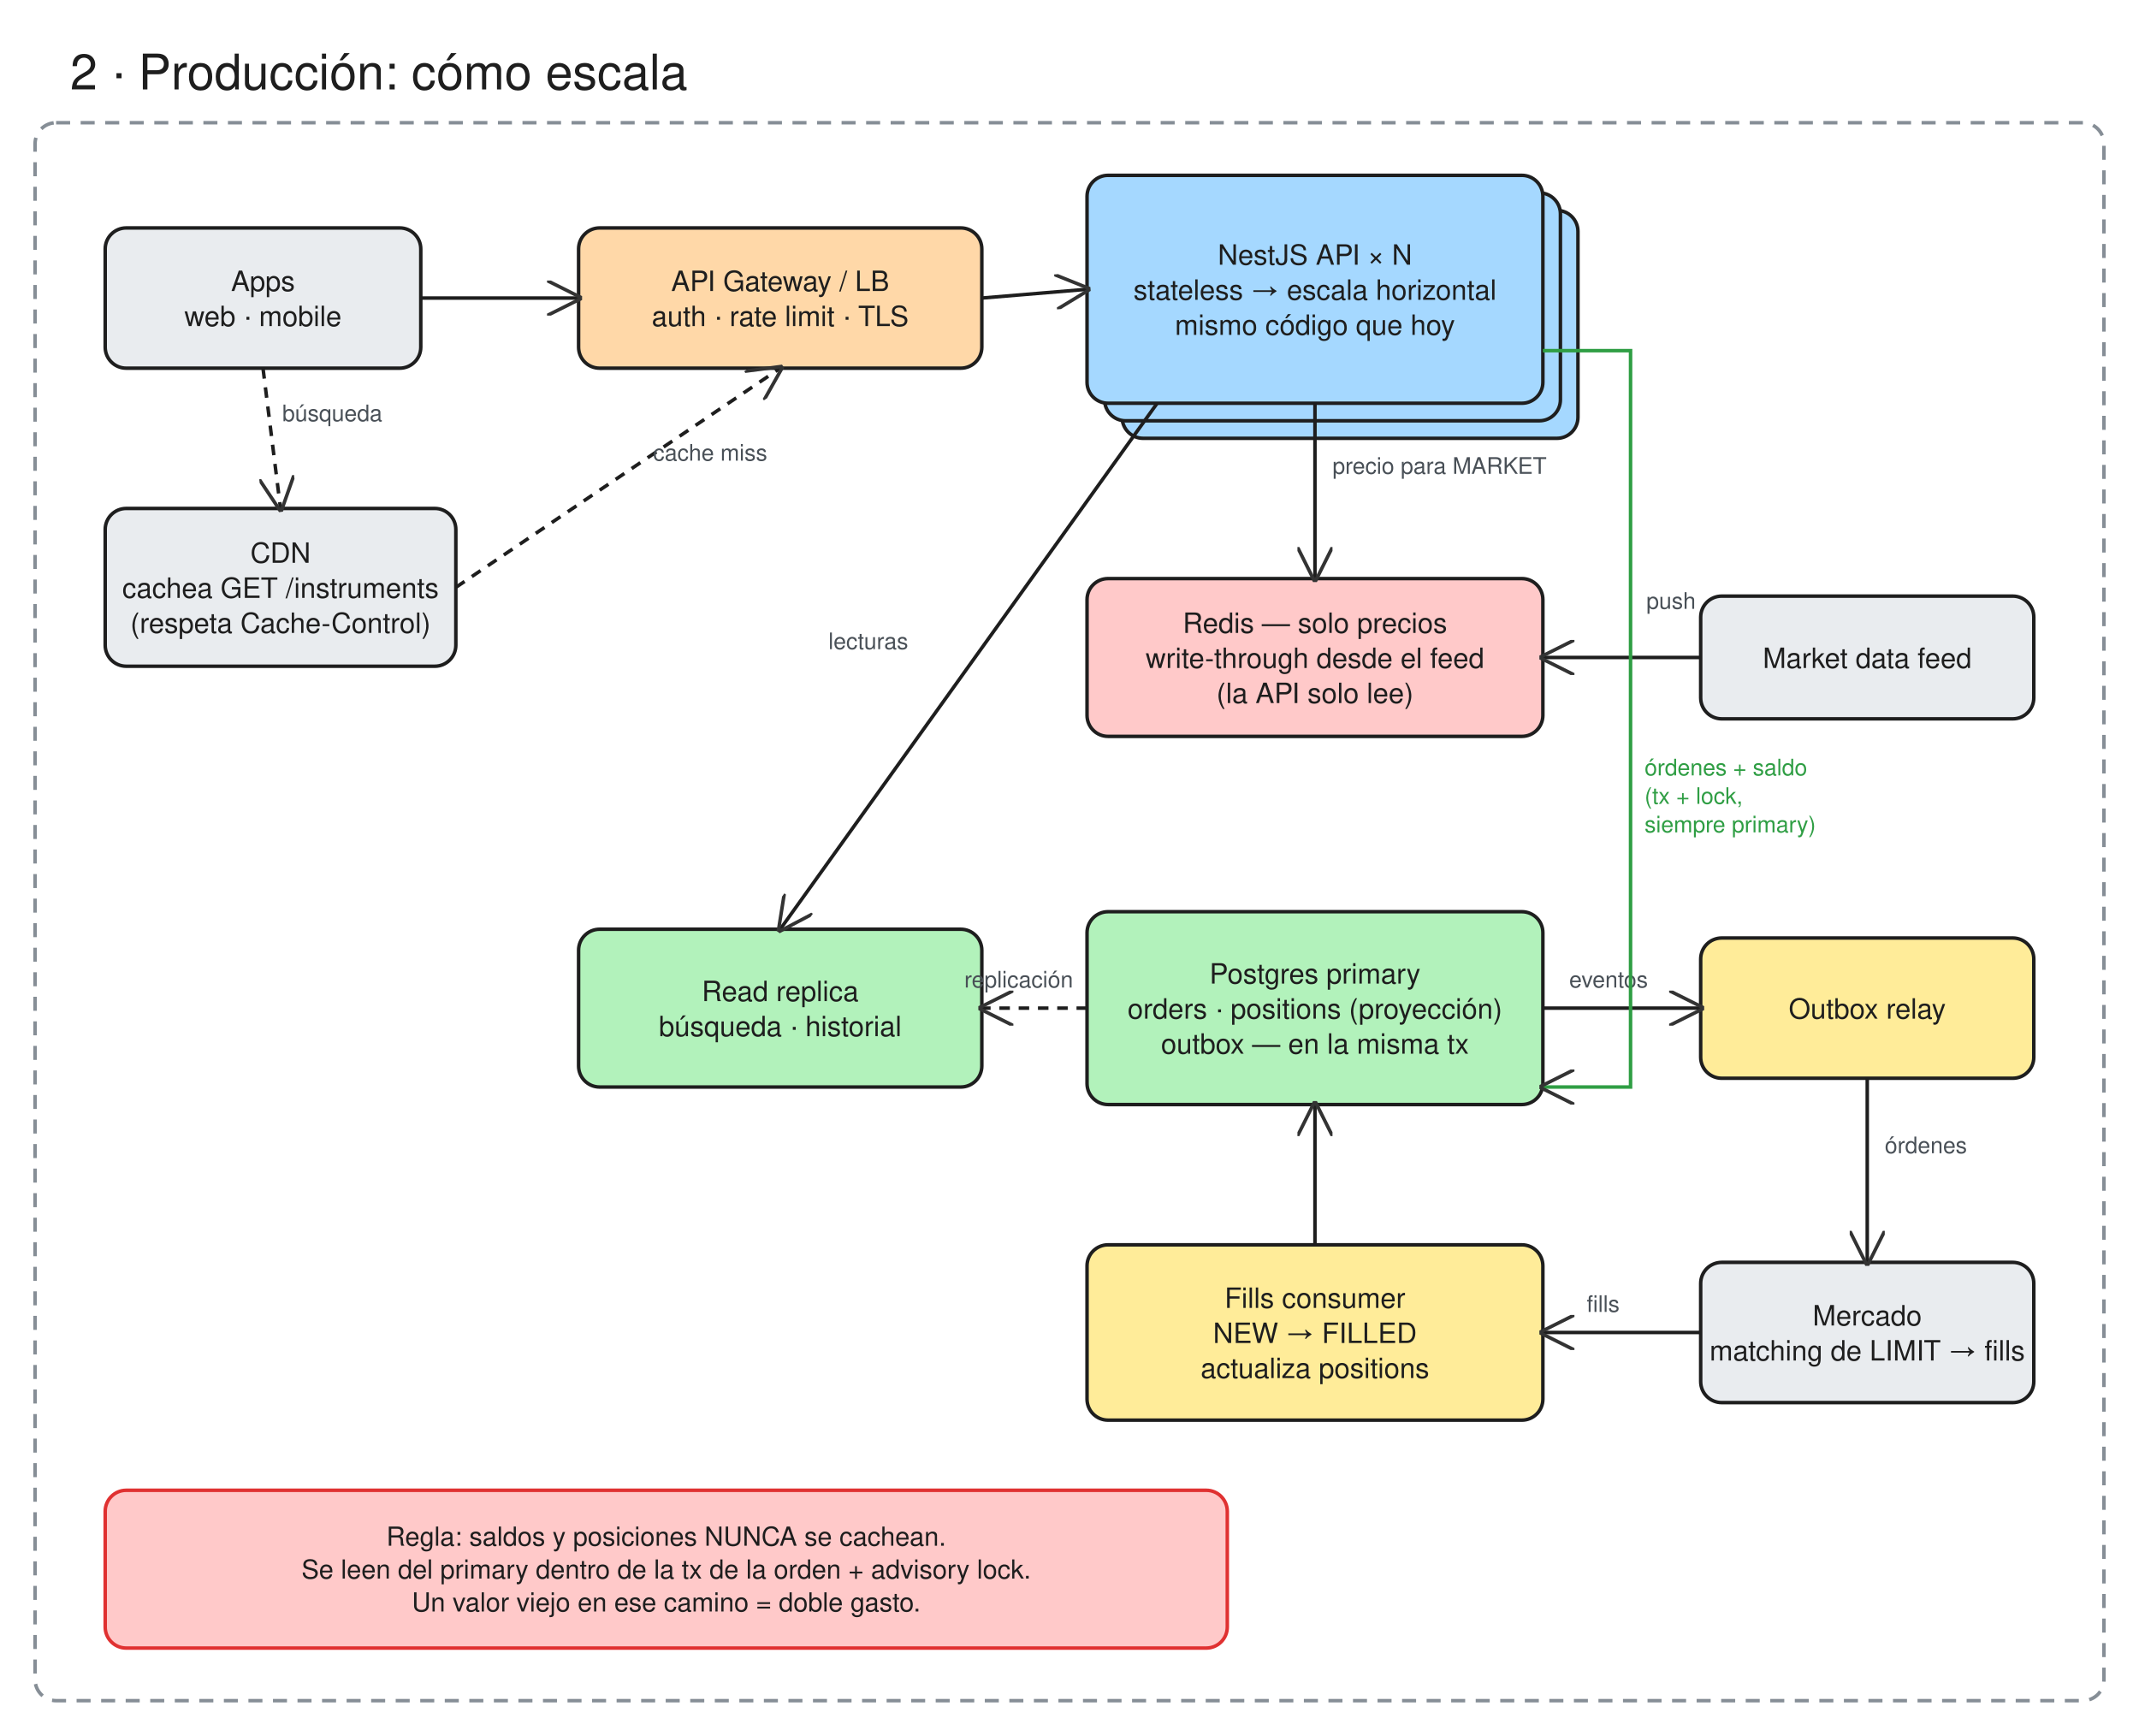
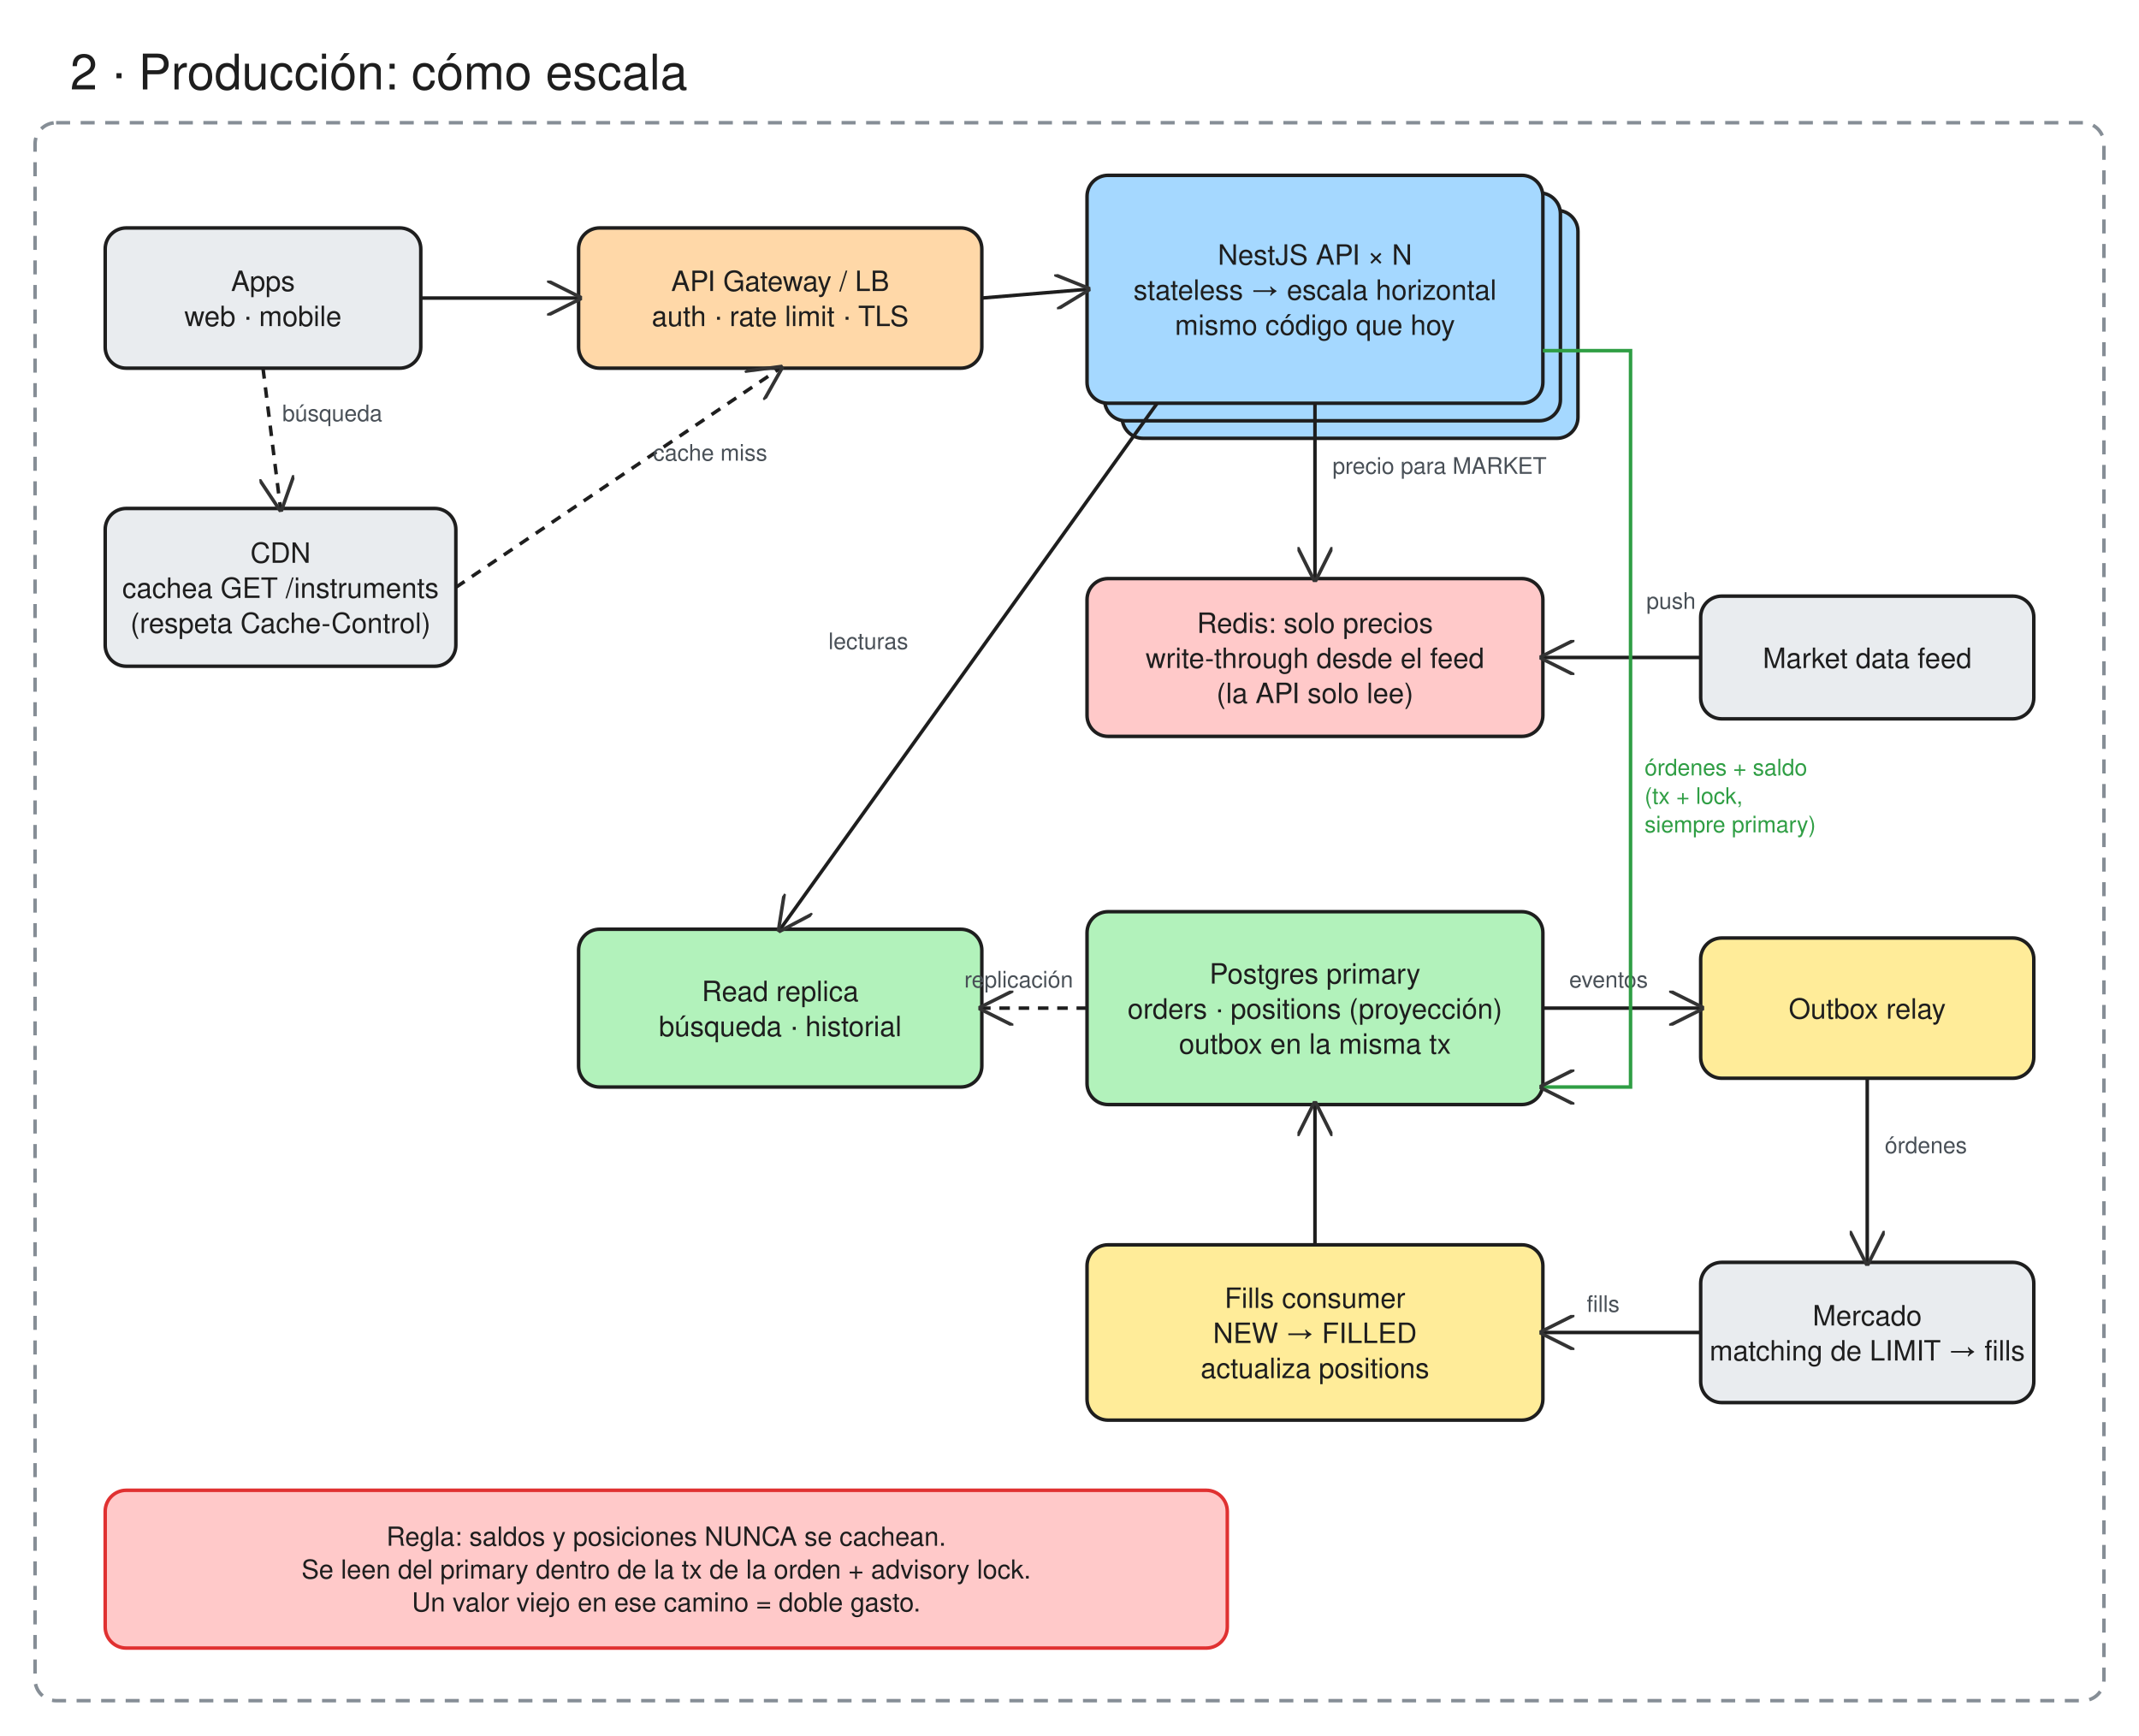
<svg xmlns="http://www.w3.org/2000/svg" width="1220" height="990" viewBox="980 0 1220 990">
  <defs>
    <marker id="m" markerWidth="10" markerHeight="10" refX="9" refY="5" orient="auto">
      <path d="M0,0 L10,5 L0,10" fill="none" stroke="#333" />
    </marker>
  </defs>
  <rect x="-20" width="2240" height="1000" fill="#fff" />
  <text x="20" y="51" font-size="28" font-family="Helvetica" text-anchor="start" fill="#1e1e1e">1 · Hoy: solución del challenge</text>
  <rect x="0" y="70" width="900" height="760" rx="12" fill="none" stroke="#868e96" stroke-width="2" stroke-dasharray="8 6" />
  <rect x="40" y="140" width="210" height="90" rx="12" fill="#e9ecef" stroke="#1e1e1e" stroke-width="2" />
  <text x="145" y="181" font-size="16" font-family="Helvetica" text-anchor="middle" fill="#1e1e1e">Cliente</text>
  <text x="145" y="201" font-size="16" font-family="Helvetica" text-anchor="middle" fill="#1e1e1e">Postman · .http · Swagger</text>
  <rect x="40" y="650" width="210" height="120" rx="12" fill="#e9ecef" stroke="#1e1e1e" stroke-width="2" stroke-dasharray="8 6" />
  <text x="145" y="696" font-size="16" font-family="Helvetica" text-anchor="middle" fill="#1e1e1e">Jest + Testcontainers</text>
  <text x="145" y="716" font-size="16" font-family="Helvetica" text-anchor="middle" fill="#1e1e1e">Postgres real (database.sql)</text>
  <text x="145" y="736" font-size="16" font-family="Helvetica" text-anchor="middle" fill="#1e1e1e">concurrencia · property test</text>
  <rect x="320" y="100" width="540" height="480" rx="12" fill="none" stroke="#1971c2" stroke-width="2" stroke-dasharray="8 6" />
-   <text x="590" y="126" font-size="16" font-family="Helvetica" text-anchor="middle" fill="#1971c2">NestJS 11 · Node 24 — 1 proceso, stateless</text>
+   <text x="590" y="126" font-size="16" font-family="Helvetica" text-anchor="middle" fill="#1971c2">NestJS 11 · Node 24 · 1 proceso, stateless</text>
  <rect x="345" y="150" width="230" height="70" rx="12" fill="#a5d8ff" stroke="#1e1e1e" stroke-width="2" />
  <text x="460" y="181" font-size="16" font-family="Helvetica" text-anchor="middle" fill="#1e1e1e">GET /instruments?q=</text>
  <text x="460" y="201" font-size="16" font-family="Helvetica" text-anchor="middle" fill="#1e1e1e">Cache-Control + ETag</text>
  <rect x="345" y="245" width="230" height="70" rx="12" fill="#a5d8ff" stroke="#1e1e1e" stroke-width="2" />
  <text x="460" y="286" font-size="16" font-family="Helvetica" text-anchor="middle" fill="#1e1e1e">GET /users/:id/portfolio</text>
  <rect x="345" y="340" width="230" height="80" rx="12" fill="#a5d8ff" stroke="#1e1e1e" stroke-width="2" />
  <text x="460" y="366" font-size="16" font-family="Helvetica" text-anchor="middle" fill="#1e1e1e">POST /orders</text>
  <text x="460" y="386" font-size="16" font-family="Helvetica" text-anchor="middle" fill="#1e1e1e">POST /orders/:id/cancel</text>
  <text x="460" y="406" font-size="16" font-family="Helvetica" text-anchor="middle" fill="#1e1e1e">Idempotency-Key</text>
  <rect x="605" y="150" width="235" height="400" rx="12" fill="#ffec99" stroke="#1e1e1e" stroke-width="2" />
  <text x="722.5" y="293.5" font-size="14" font-family="Helvetica" text-anchor="middle" fill="#1e1e1e">Transacción de orden</text>
  <text x="722.5" y="311" font-size="14" font-family="Helvetica" text-anchor="middle" fill="#1e1e1e">1. validar DTO</text>
  <text x="722.5" y="328.5" font-size="14" font-family="Helvetica" text-anchor="middle" fill="#1e1e1e">2. advisory lock(userId)</text>
  <text x="722.5" y="346" font-size="14" font-family="Helvetica" text-anchor="middle" fill="#1e1e1e">3. leer saldo / posición</text>
  <text x="722.5" y="363.5" font-size="14" font-family="Helvetica" text-anchor="middle" fill="#1e1e1e">4. size = divToInt(monto, precio)</text>
  <text x="722.5" y="381" font-size="14" font-family="Helvetica" text-anchor="middle" fill="#1e1e1e">5. FILLED · NEW · REJECTED</text>
  <text x="722.5" y="398.5" font-size="14" font-family="Helvetica" text-anchor="middle" fill="#1e1e1e">6. INSERT orders</text>
  <text x="722.5" y="416" font-size="14" font-family="Helvetica" text-anchor="middle" fill="#1e1e1e">7. COMMIT</text>
  <rect x="345" y="445" width="230" height="105" rx="12" fill="#d0bfff" stroke="#1e1e1e" stroke-width="2" />
-   <text x="460" y="476" font-size="14" font-family="Helvetica" text-anchor="middle" fill="#1e1e1e">money.ts — decimal.js</text>
+   <text x="460" y="476" font-size="14" font-family="Helvetica" text-anchor="middle" fill="#1e1e1e">money.ts: decimal.js</text>
  <text x="460" y="493.5" font-size="14" font-family="Helvetica" text-anchor="middle" fill="#1e1e1e">nunca number para plata</text>
  <text x="460" y="511" font-size="14" font-family="Helvetica" text-anchor="middle" fill="#1e1e1e">un solo redondeo, al serializar</text>
  <text x="460" y="528.5" font-size="14" font-family="Helvetica" text-anchor="middle" fill="#1e1e1e">montos como string en JSON</text>
  <rect x="320" y="650" width="540" height="130" rx="12" fill="#b2f2bb" stroke="#1e1e1e" stroke-width="2" />
  <text x="590" y="684.75" font-size="14" font-family="Helvetica" text-anchor="middle" fill="#1e1e1e">PostgreSQL 18 (docker local)</text>
  <text x="590" y="702.25" font-size="14" font-family="Helvetica" text-anchor="middle" fill="#1e1e1e">users · instruments · orders · marketdata</text>
  <text x="590" y="719.75" font-size="14" font-family="Helvetica" text-anchor="middle" fill="#1e1e1e">índices: orders(userid, datetime, id) · pg_trgm(ticker, name)</text>
  <text x="590" y="737.25" font-size="14" font-family="Helvetica" text-anchor="middle" fill="#1e1e1e">UNIQUE marketdata(instrumentid, date)</text>
  <text x="590" y="754.75" font-size="14" font-family="Helvetica" text-anchor="middle" fill="#1e1e1e">CHECKs + UNIQUE (userid, idempotencykey)</text>
  <polyline points="250,185 345,185" fill="none" stroke="#1e1e1e" stroke-width="2" marker-end="url(#m)" />
  <text x="257.5" y="165.25" font-size="13" font-family="Helvetica" text-anchor="start" fill="#495057">HTTP / JSON</text>
  <polyline points="250,185 345,280" fill="none" stroke="#1e1e1e" stroke-width="2" marker-end="url(#m)" />
  <polyline points="250,185 345,380" fill="none" stroke="#1e1e1e" stroke-width="2" marker-end="url(#m)" />
  <polyline points="575,380 605,380" fill="none" stroke="#1e1e1e" stroke-width="2" marker-end="url(#m)" />
  <polyline points="722,550 722,650" fill="none" stroke="#1e1e1e" stroke-width="2" marker-end="url(#m)" />
  <text x="730" y="617.25" font-size="13" font-family="Helvetica" text-anchor="start" fill="#495057">una tx por orden</text>
  <polyline points="460,580 460,650" fill="none" stroke="#1e1e1e" stroke-width="2" marker-end="url(#m)" />
  <text x="165" y="632.25" font-size="13" font-family="Helvetica" text-anchor="start" fill="#495057">lecturas: replay del ledger (orders)</text>
  <polyline points="250,710 320,715" fill="none" stroke="#1e1e1e" stroke-width="2" marker-end="url(#m)" stroke-dasharray="6 5" />
  <text x="270" y="700.75" font-size="13" font-family="Helvetica" text-anchor="start" fill="#495057">e2e</text>
  <text x="1020" y="51" font-size="28" font-family="Helvetica" text-anchor="start" fill="#1e1e1e">2 · Producción: cómo escala</text>
  <rect x="1000" y="70" width="1180" height="900" rx="12" fill="none" stroke="#868e96" stroke-width="2" stroke-dasharray="8 6" />
  <rect x="1040" y="130" width="180" height="80" rx="12" fill="#e9ecef" stroke="#1e1e1e" stroke-width="2" />
  <text x="1130" y="166" font-size="16" font-family="Helvetica" text-anchor="middle" fill="#1e1e1e">Apps</text>
  <text x="1130" y="186" font-size="16" font-family="Helvetica" text-anchor="middle" fill="#1e1e1e">web · mobile</text>
  <rect x="1040" y="290" width="200" height="90" rx="12" fill="#e9ecef" stroke="#1e1e1e" stroke-width="2" />
  <text x="1140" y="321" font-size="16" font-family="Helvetica" text-anchor="middle" fill="#1e1e1e">CDN</text>
  <text x="1140" y="341" font-size="16" font-family="Helvetica" text-anchor="middle" fill="#1e1e1e">cachea GET /instruments</text>
  <text x="1140" y="361" font-size="16" font-family="Helvetica" text-anchor="middle" fill="#1e1e1e">(respeta Cache-Control)</text>
  <rect x="1310" y="130" width="230" height="80" rx="12" fill="#ffd8a8" stroke="#1e1e1e" stroke-width="2" />
  <text x="1425" y="166" font-size="16" font-family="Helvetica" text-anchor="middle" fill="#1e1e1e">API Gateway / LB</text>
  <text x="1425" y="186" font-size="16" font-family="Helvetica" text-anchor="middle" fill="#1e1e1e">auth · rate limit · TLS</text>
  <rect x="1620" y="120" width="260" height="130" rx="12" fill="#a5d8ff" stroke="#1e1e1e" stroke-width="2" />
  <rect x="1610" y="110" width="260" height="130" rx="12" fill="#a5d8ff" stroke="#1e1e1e" stroke-width="2" />
  <rect x="1600" y="100" width="260" height="130" rx="12" fill="#a5d8ff" stroke="#1e1e1e" stroke-width="2" />
  <text x="1730" y="151" font-size="16" font-family="Helvetica" text-anchor="middle" fill="#1e1e1e">NestJS API × N</text>
  <text x="1730" y="171" font-size="16" font-family="Helvetica" text-anchor="middle" fill="#1e1e1e">stateless → escala horizontal</text>
  <text x="1730" y="191" font-size="16" font-family="Helvetica" text-anchor="middle" fill="#1e1e1e">mismo código que hoy</text>
  <rect x="1600" y="330" width="260" height="90" rx="12" fill="#ffc9c9" stroke="#1e1e1e" stroke-width="2" />
-   <text x="1730" y="361" font-size="16" font-family="Helvetica" text-anchor="middle" fill="#1e1e1e">Redis — solo precios</text>
+   <text x="1730" y="361" font-size="16" font-family="Helvetica" text-anchor="middle" fill="#1e1e1e">Redis: solo precios</text>
  <text x="1730" y="381" font-size="16" font-family="Helvetica" text-anchor="middle" fill="#1e1e1e">write-through desde el feed</text>
  <text x="1730" y="401" font-size="16" font-family="Helvetica" text-anchor="middle" fill="#1e1e1e">(la API solo lee)</text>
  <rect x="1950" y="340" width="190" height="70" rx="12" fill="#e9ecef" stroke="#1e1e1e" stroke-width="2" />
  <text x="2045" y="381" font-size="16" font-family="Helvetica" text-anchor="middle" fill="#1e1e1e">Market data feed</text>
  <rect x="1600" y="520" width="260" height="110" rx="12" fill="#b2f2bb" stroke="#1e1e1e" stroke-width="2" />
  <text x="1730" y="561" font-size="16" font-family="Helvetica" text-anchor="middle" fill="#1e1e1e">Postgres primary</text>
  <text x="1730" y="581" font-size="16" font-family="Helvetica" text-anchor="middle" fill="#1e1e1e">orders · positions (proyección)</text>
-   <text x="1730" y="601" font-size="16" font-family="Helvetica" text-anchor="middle" fill="#1e1e1e">outbox — en la misma tx</text>
+   <text x="1730" y="601" font-size="16" font-family="Helvetica" text-anchor="middle" fill="#1e1e1e">outbox en la misma tx</text>
  <rect x="1310" y="530" width="230" height="90" rx="12" fill="#b2f2bb" stroke="#1e1e1e" stroke-width="2" />
  <text x="1425" y="571" font-size="16" font-family="Helvetica" text-anchor="middle" fill="#1e1e1e">Read replica</text>
  <text x="1425" y="591" font-size="16" font-family="Helvetica" text-anchor="middle" fill="#1e1e1e">búsqueda · historial</text>
  <rect x="1950" y="535" width="190" height="80" rx="12" fill="#ffec99" stroke="#1e1e1e" stroke-width="2" />
  <text x="2045" y="581" font-size="16" font-family="Helvetica" text-anchor="middle" fill="#1e1e1e">Outbox relay</text>
  <rect x="1950" y="720" width="190" height="80" rx="12" fill="#e9ecef" stroke="#1e1e1e" stroke-width="2" />
  <text x="2045" y="756" font-size="16" font-family="Helvetica" text-anchor="middle" fill="#1e1e1e">Mercado</text>
  <text x="2045" y="776" font-size="16" font-family="Helvetica" text-anchor="middle" fill="#1e1e1e">matching de LIMIT → fills</text>
  <rect x="1600" y="710" width="260" height="100" rx="12" fill="#ffec99" stroke="#1e1e1e" stroke-width="2" />
  <text x="1730" y="746" font-size="16" font-family="Helvetica" text-anchor="middle" fill="#1e1e1e">Fills consumer</text>
  <text x="1730" y="766" font-size="16" font-family="Helvetica" text-anchor="middle" fill="#1e1e1e">NEW → FILLED</text>
  <text x="1730" y="786" font-size="16" font-family="Helvetica" text-anchor="middle" fill="#1e1e1e">actualiza positions</text>
  <polyline points="1220,170 1310,170" fill="none" stroke="#1e1e1e" stroke-width="2" marker-end="url(#m)" />
  <polyline points="1130,210 1140,290" fill="none" stroke="#1e1e1e" stroke-width="2" marker-end="url(#m)" stroke-dasharray="6 5" />
  <text x="1141" y="240.25" font-size="13" font-family="Helvetica" text-anchor="start" fill="#495057">búsqueda</text>
  <polyline points="1240,335 1425,210" fill="none" stroke="#1e1e1e" stroke-width="2" marker-end="url(#m)" stroke-dasharray="6 5" />
  <text x="1352.5" y="262.75" font-size="13" font-family="Helvetica" text-anchor="start" fill="#495057">cache miss</text>
  <polyline points="1540,170 1600,165" fill="none" stroke="#1e1e1e" stroke-width="2" marker-end="url(#m)" />
  <polyline points="1730,230 1730,330" fill="none" stroke="#1e1e1e" stroke-width="2" marker-end="url(#m)" />
  <text x="1740" y="270.25" font-size="13" font-family="Helvetica" text-anchor="start" fill="#495057">precio para MARKET</text>
  <polyline points="1950,375 1860,375" fill="none" stroke="#1e1e1e" stroke-width="2" marker-end="url(#m)" />
  <text x="1919" y="347.25" font-size="13" font-family="Helvetica" text-anchor="start" fill="#495057">push</text>
  <polyline points="1600,575 1540,575" fill="none" stroke="#1e1e1e" stroke-width="2" marker-end="url(#m)" stroke-dasharray="6 5" />
  <text x="1530" y="563.25" font-size="13" font-family="Helvetica" text-anchor="start" fill="#495057">replicación</text>
  <polyline points="1640,230 1425,530" fill="none" stroke="#1e1e1e" stroke-width="2" marker-end="url(#m)" />
  <text x="1452.5" y="370.25" font-size="13" font-family="Helvetica" text-anchor="start" fill="#495057">lecturas</text>
  <polyline points="1860,575 1950,575" fill="none" stroke="#1e1e1e" stroke-width="2" marker-end="url(#m)" />
  <text x="1875" y="563.25" font-size="13" font-family="Helvetica" text-anchor="start" fill="#495057">eventos</text>
  <polyline points="2045,615 2045,720" fill="none" stroke="#1e1e1e" stroke-width="2" marker-end="url(#m)" />
  <text x="2055" y="657.75" font-size="13" font-family="Helvetica" text-anchor="start" fill="#495057">órdenes</text>
  <polyline points="1950,760 1860,760" fill="none" stroke="#1e1e1e" stroke-width="2" marker-end="url(#m)" />
  <text x="1885" y="748.25" font-size="13" font-family="Helvetica" text-anchor="start" fill="#495057">fills</text>
  <polyline points="1730,710 1730,630" fill="none" stroke="#1e1e1e" stroke-width="2" marker-end="url(#m)" />
  <polyline points="1860,200 1910,200 1910,620 1860,620" fill="none" stroke="#2f9e44" stroke-width="2" marker-end="url(#m)" />
  <text x="1918" y="442.25" font-size="13" font-family="Helvetica" text-anchor="start" fill="#2f9e44">órdenes + saldo</text>
  <text x="1918" y="458.5" font-size="13" font-family="Helvetica" text-anchor="start" fill="#2f9e44">(tx + lock,</text>
  <text x="1918" y="474.75" font-size="13" font-family="Helvetica" text-anchor="start" fill="#2f9e44">siempre primary)</text>
  <rect x="1040" y="850" width="640" height="90" rx="12" fill="#ffc9c9" stroke="#e03131" stroke-width="2" />
  <text x="1360" y="881.625" font-size="15" font-family="Helvetica" text-anchor="middle" fill="#1e1e1e">Regla: saldos y posiciones NUNCA se cachean.</text>
  <text x="1360" y="900.375" font-size="15" font-family="Helvetica" text-anchor="middle" fill="#1e1e1e">Se leen del primary dentro de la tx de la orden + advisory lock.</text>
  <text x="1360" y="919.125" font-size="15" font-family="Helvetica" text-anchor="middle" fill="#1e1e1e">Un valor viejo en ese camino = doble gasto.</text>
</svg>
